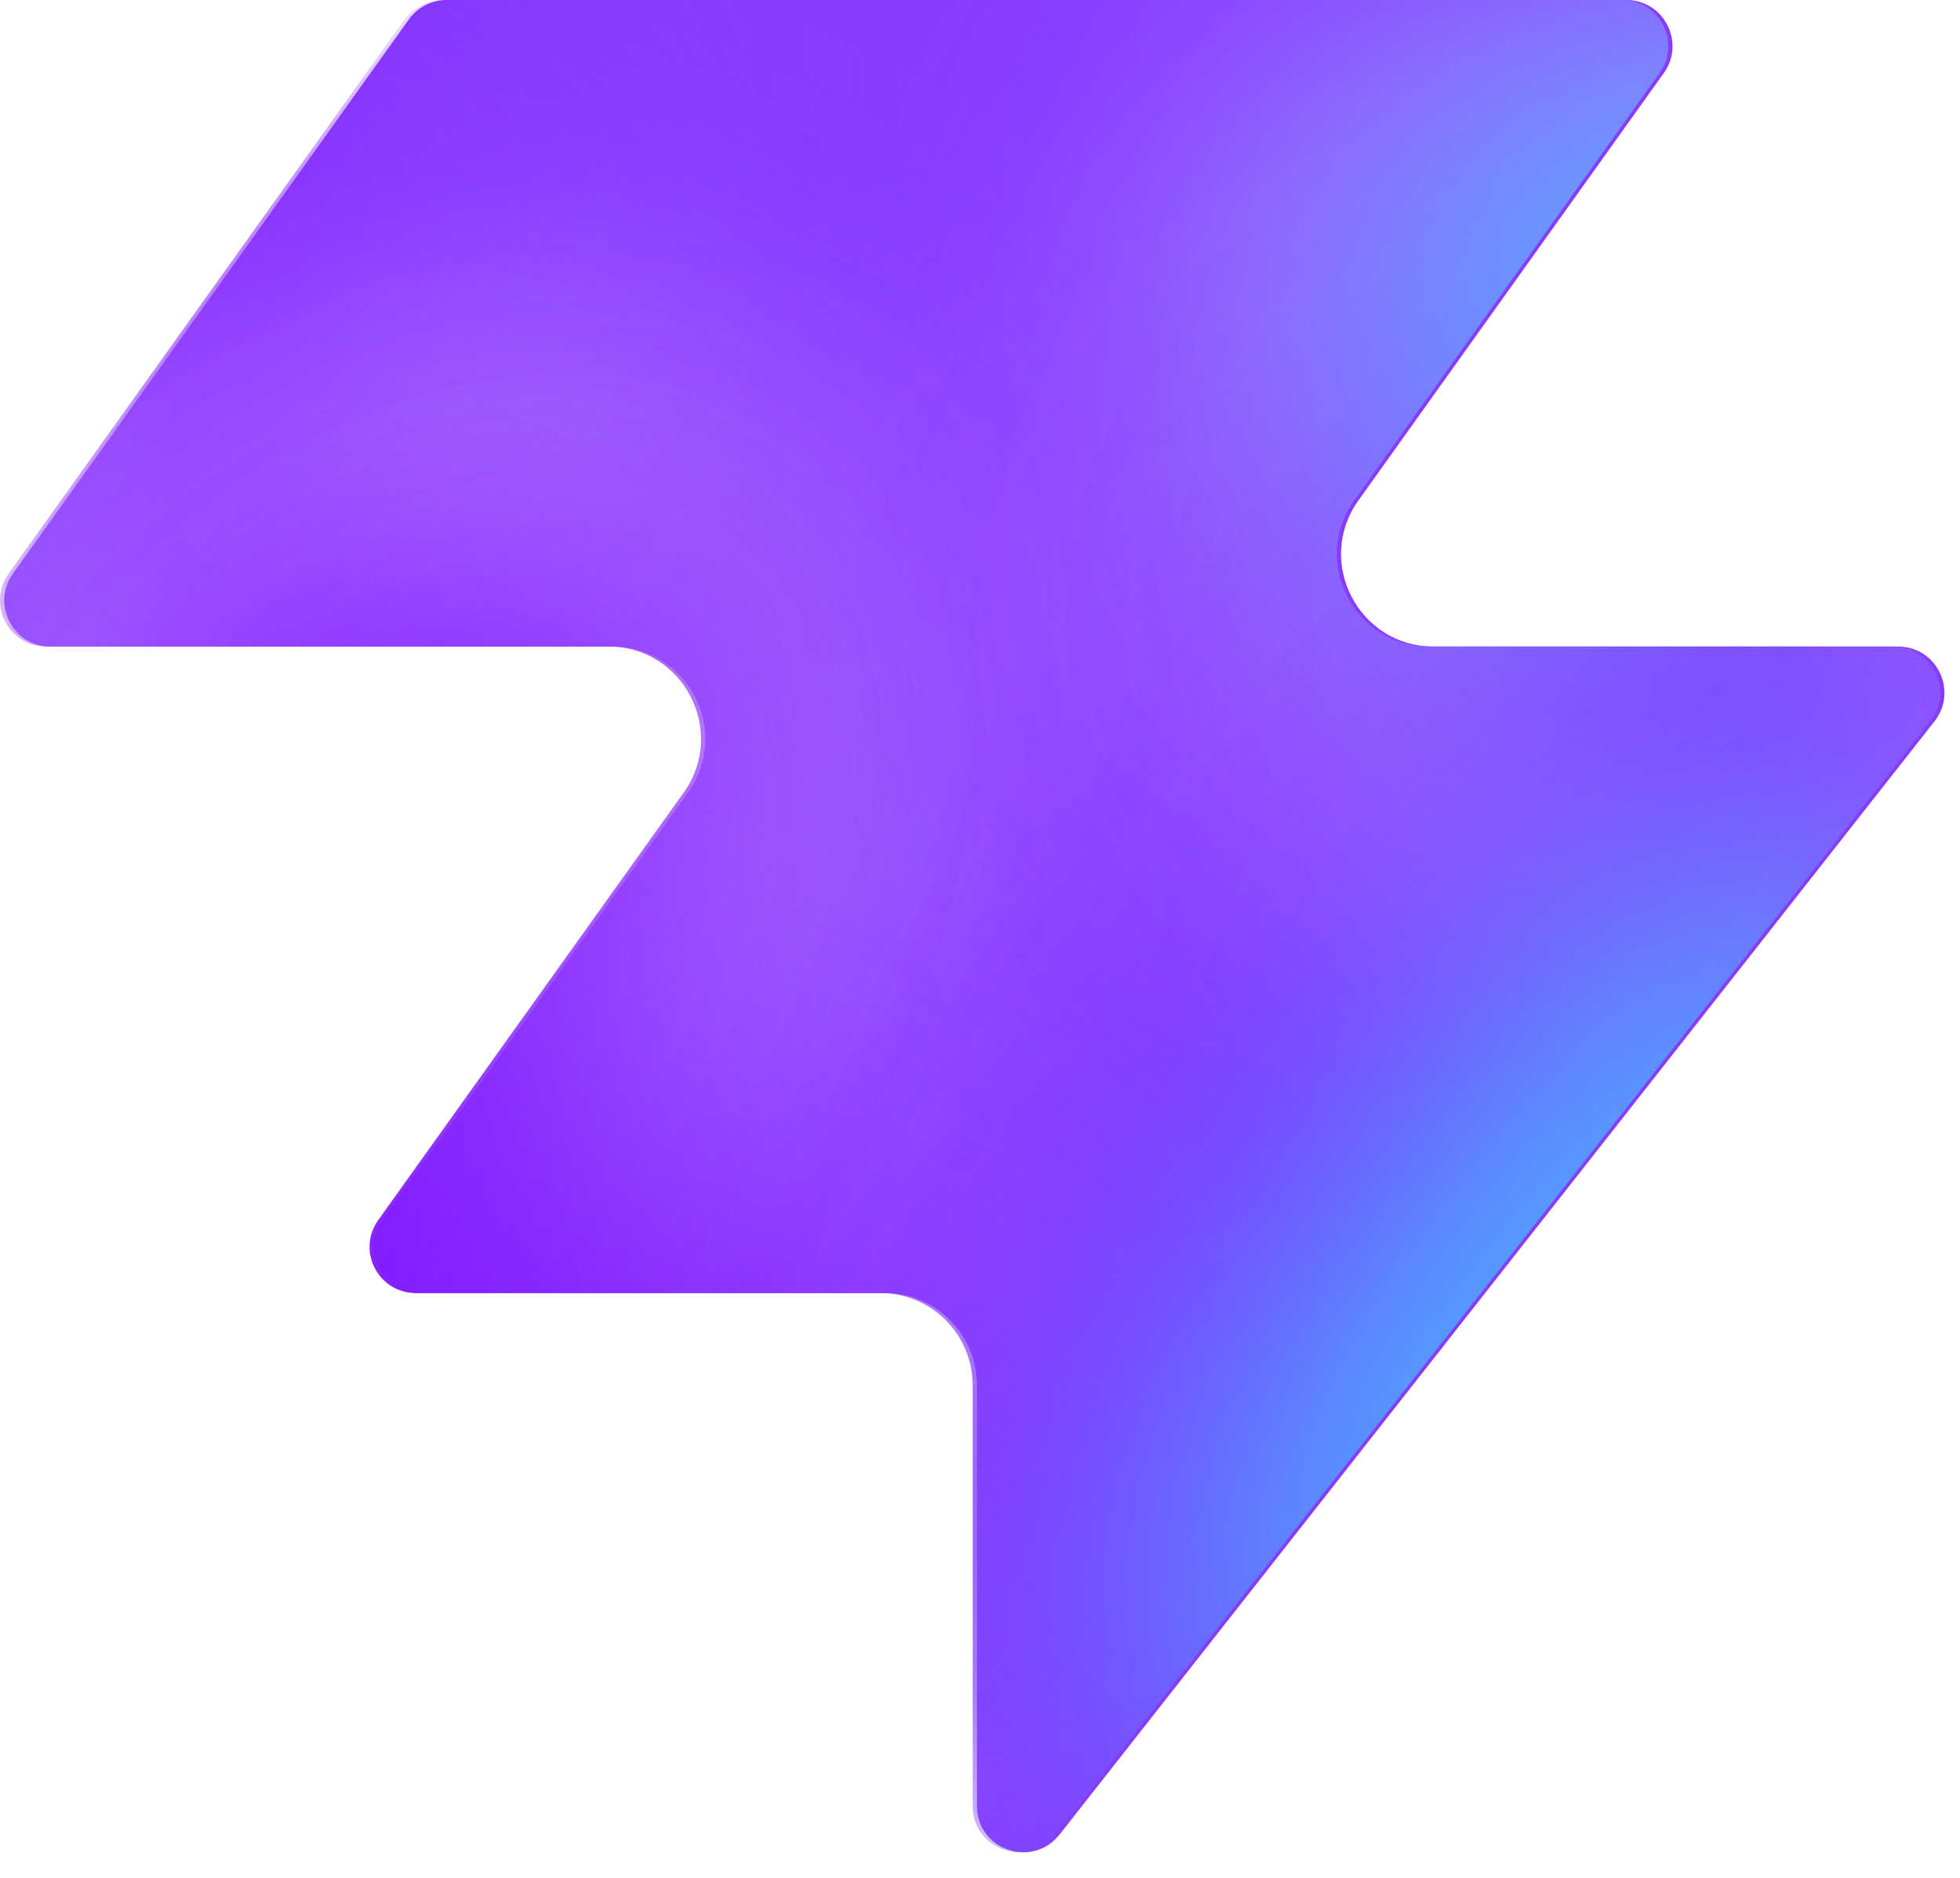
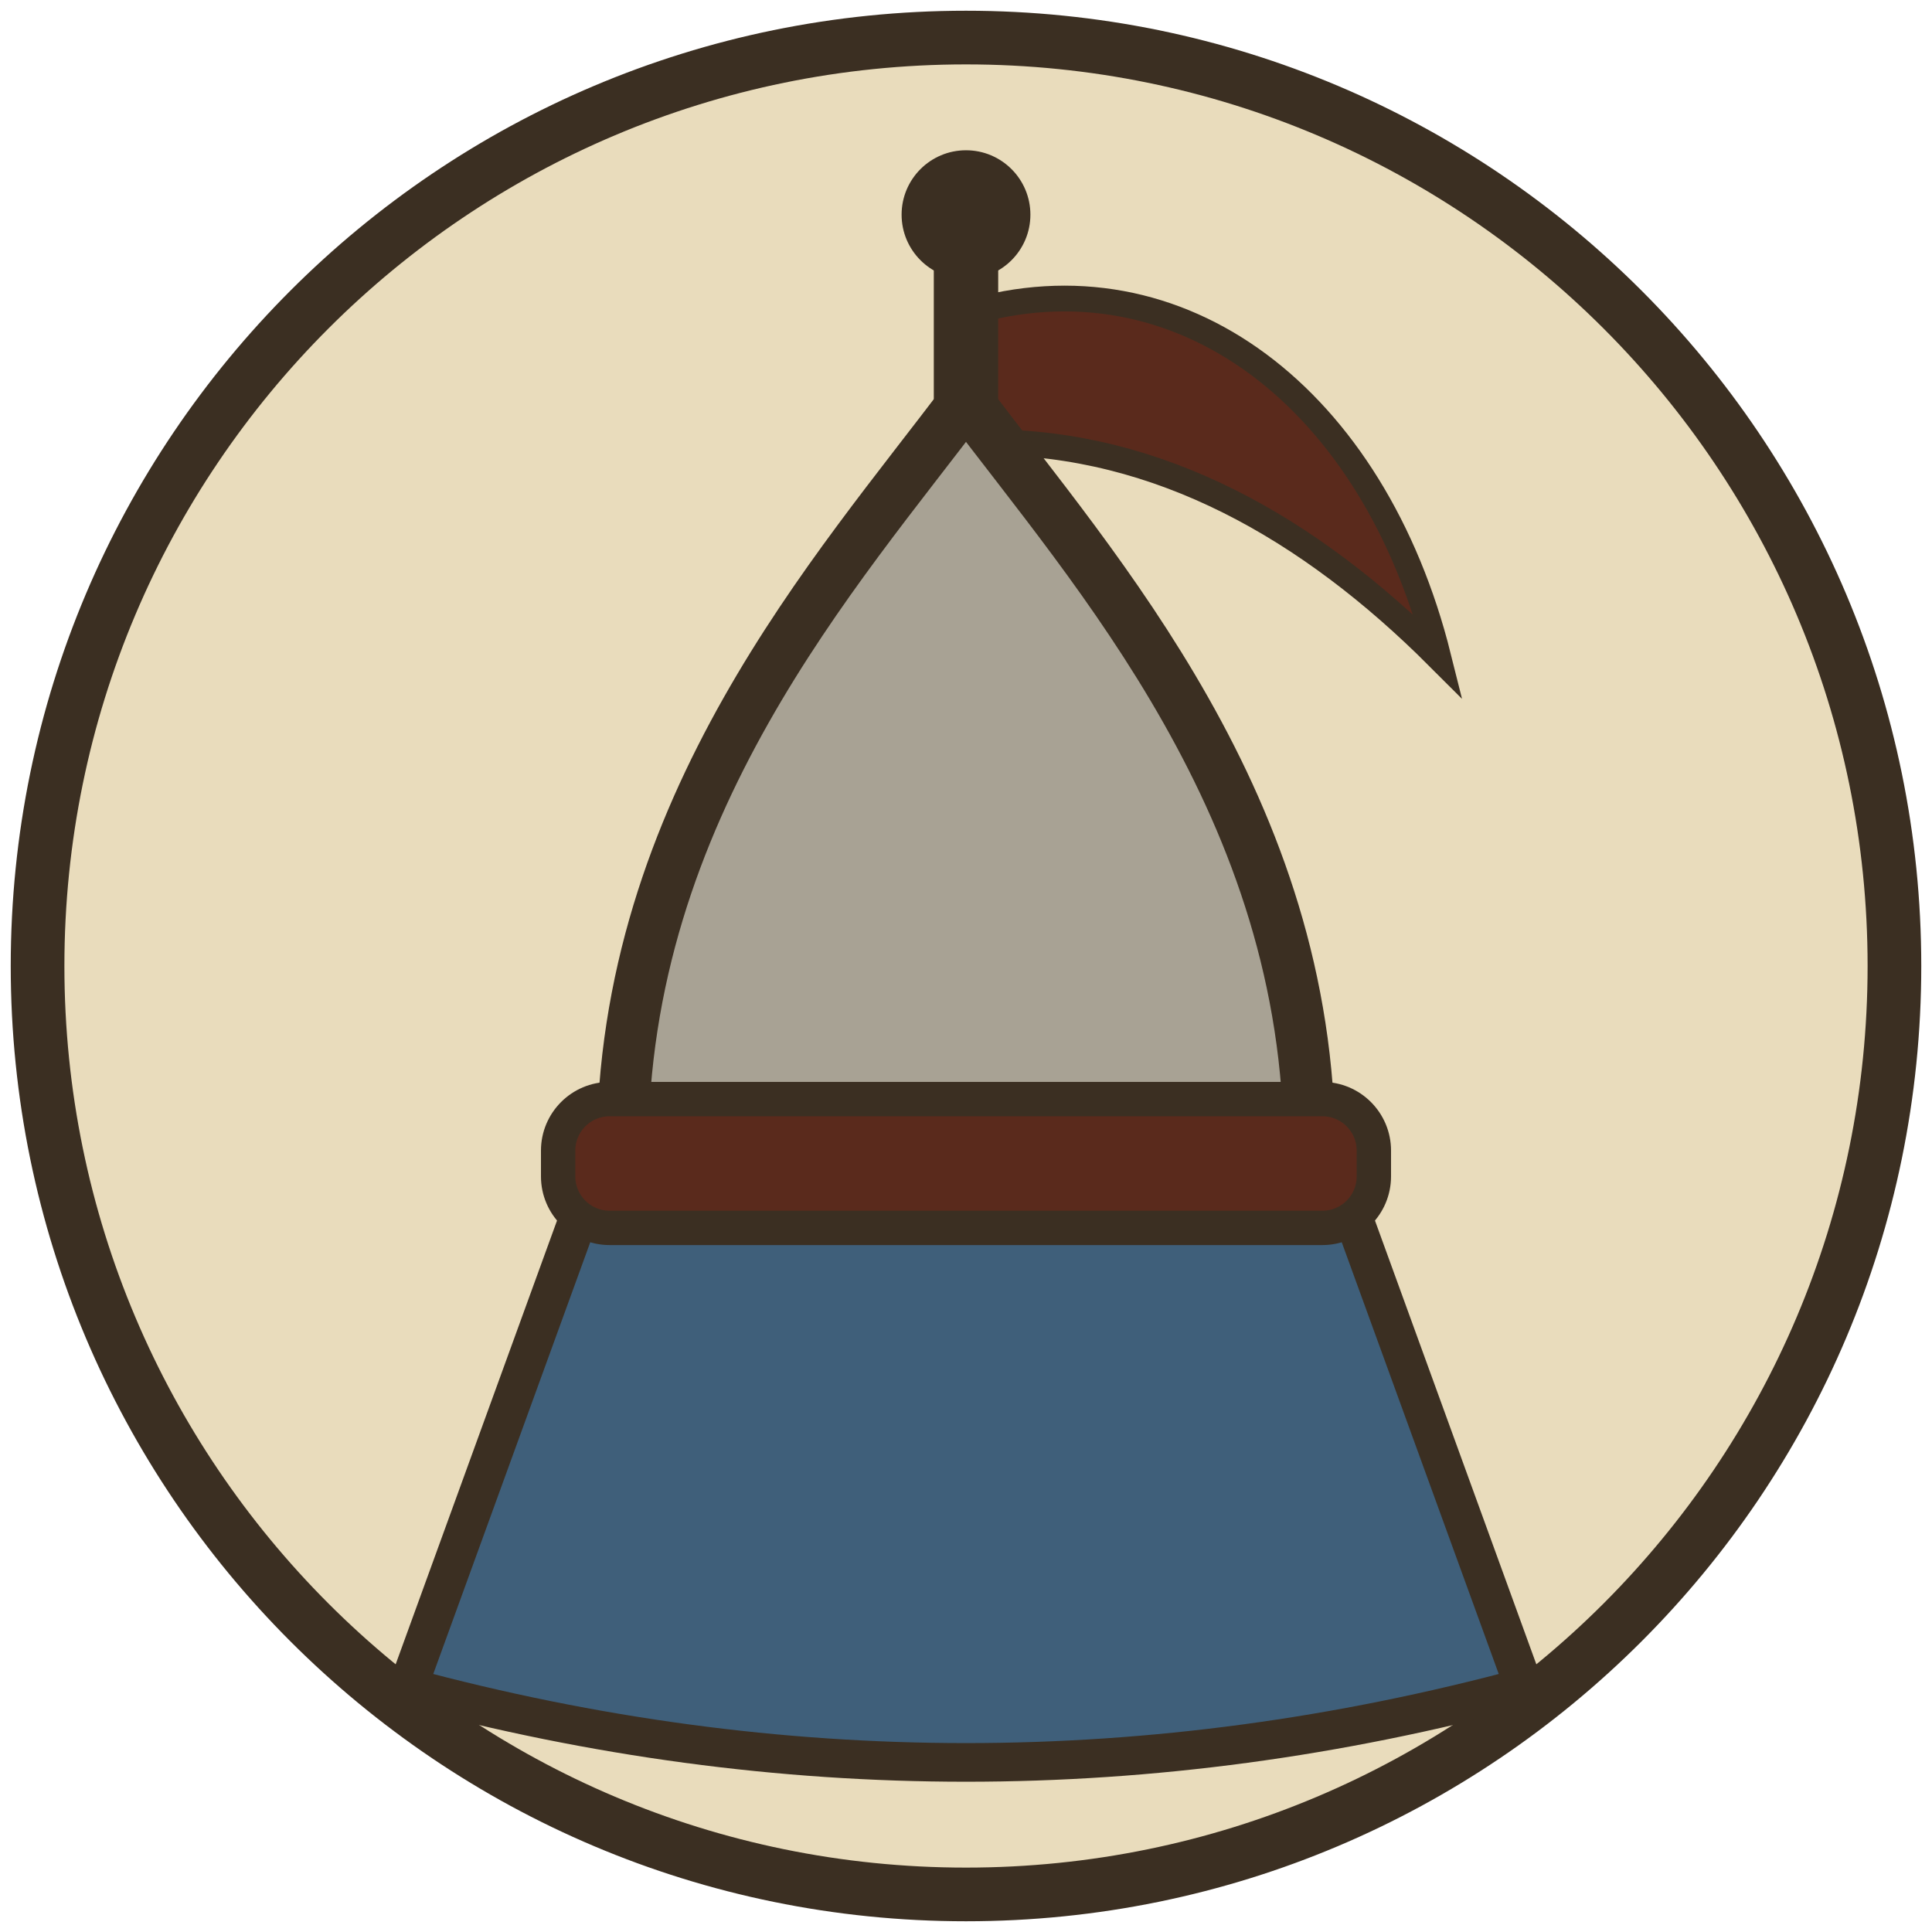
- <svg xmlns="http://www.w3.org/2000/svg" width="48" height="46" fill="none" viewBox="0 0 48 46">
-   <path fill="#863bff" d="M25.946 44.938c-.664.845-2.021.375-2.021-.698V33.937a2.26 2.26 0 0 0-2.262-2.262H10.287c-.92 0-1.456-1.04-.92-1.788l7.48-10.471c1.07-1.497 0-3.578-1.842-3.578H1.237c-.92 0-1.456-1.04-.92-1.788L10.013.474c.214-.297.556-.474.92-.474h28.894c.92 0 1.456 1.04.92 1.788l-7.48 10.471c-1.07 1.498 0 3.579 1.842 3.579h11.377c.943 0 1.473 1.088.89 1.83L25.947 44.94z" style="fill:#863bff;fill:color(display-p3 .525 .23 1);fill-opacity:1" />
-   <mask id="a" width="48" height="46" x="0" y="0" maskUnits="userSpaceOnUse" style="mask-type:alpha">
-     <path fill="#000" d="M25.842 44.938c-.664.844-2.021.375-2.021-.698V33.937a2.26 2.26 0 0 0-2.262-2.262H10.183c-.92 0-1.456-1.04-.92-1.788l7.48-10.471c1.07-1.498 0-3.579-1.842-3.579H1.133c-.92 0-1.456-1.04-.92-1.787L9.91.473c.214-.297.556-.474.92-.474h28.894c.92 0 1.456 1.04.92 1.788l-7.48 10.471c-1.07 1.498 0 3.578 1.842 3.578h11.377c.943 0 1.473 1.088.89 1.832L25.843 44.94z" style="fill:#000;fill-opacity:1" />
-   </mask>
-   <g mask="url(#a)">
-     <g filter="url(#b)">
-       <ellipse cx="5.508" cy="14.704" fill="#ede6ff" rx="5.508" ry="14.704" style="fill:#ede6ff;fill:color(display-p3 .927 .903 1);fill-opacity:1" transform="matrix(.00324 1 1 -.00324 -4.47 31.516)" />
-     </g>
-     <g filter="url(#c)">
-       <ellipse cx="10.399" cy="29.851" fill="#ede6ff" rx="10.399" ry="29.851" style="fill:#ede6ff;fill:color(display-p3 .927 .903 1);fill-opacity:1" transform="matrix(.00324 1 1 -.00324 -39.328 7.883)" />
-     </g>
-     <g filter="url(#d)">
-       <ellipse cx="5.508" cy="30.487" fill="#7e14ff" rx="5.508" ry="30.487" style="fill:#7e14ff;fill:color(display-p3 .492 .077 1);fill-opacity:1" transform="rotate(89.814 -25.913 -14.639)scale(1 -1)" />
-     </g>
-     <g filter="url(#e)">
-       <ellipse cx="5.508" cy="30.599" fill="#7e14ff" rx="5.508" ry="30.599" style="fill:#7e14ff;fill:color(display-p3 .492 .077 1);fill-opacity:1" transform="rotate(89.814 -32.644 -3.334)scale(1 -1)" />
-     </g>
-     <g filter="url(#f)">
-       <ellipse cx="5.508" cy="30.599" fill="#7e14ff" rx="5.508" ry="30.599" style="fill:#7e14ff;fill:color(display-p3 .492 .077 1);fill-opacity:1" transform="matrix(.00324 1 1 -.00324 -34.34 30.47)" />
-     </g>
-     <g filter="url(#g)">
-       <ellipse cx="14.072" cy="22.078" fill="#ede6ff" rx="14.072" ry="22.078" style="fill:#ede6ff;fill:color(display-p3 .927 .903 1);fill-opacity:1" transform="rotate(93.35 24.506 48.493)scale(-1 1)" />
-     </g>
-     <g filter="url(#h)">
-       <ellipse cx="3.47" cy="21.501" fill="#7e14ff" rx="3.47" ry="21.501" style="fill:#7e14ff;fill:color(display-p3 .492 .077 1);fill-opacity:1" transform="rotate(89.009 28.708 47.59)scale(-1 1)" />
-     </g>
-     <g filter="url(#i)">
-       <ellipse cx="3.47" cy="21.501" fill="#7e14ff" rx="3.47" ry="21.501" style="fill:#7e14ff;fill:color(display-p3 .492 .077 1);fill-opacity:1" transform="rotate(89.009 28.708 47.59)scale(-1 1)" />
-     </g>
-     <g filter="url(#j)">
-       <ellipse cx=".387" cy="8.972" fill="#7e14ff" rx="4.407" ry="29.108" style="fill:#7e14ff;fill:color(display-p3 .492 .077 1);fill-opacity:1" transform="rotate(39.51 .387 8.972)" />
-     </g>
-     <g filter="url(#k)">
-       <ellipse cx="47.523" cy="-6.092" fill="#7e14ff" rx="4.407" ry="29.108" style="fill:#7e14ff;fill:color(display-p3 .492 .077 1);fill-opacity:1" transform="rotate(37.892 47.523 -6.092)" />
-     </g>
-     <g filter="url(#l)">
-       <ellipse cx="41.412" cy="6.333" fill="#47bfff" rx="5.971" ry="9.665" style="fill:#47bfff;fill:color(display-p3 .28 .748 1);fill-opacity:1" transform="rotate(37.892 41.412 6.333)" />
-     </g>
-     <g filter="url(#m)">
-       <ellipse cx="-1.879" cy="38.332" fill="#7e14ff" rx="4.407" ry="29.108" style="fill:#7e14ff;fill:color(display-p3 .492 .077 1);fill-opacity:1" transform="rotate(37.892 -1.88 38.332)" />
-     </g>
-     <g filter="url(#n)">
-       <ellipse cx="-1.879" cy="38.332" fill="#7e14ff" rx="4.407" ry="29.108" style="fill:#7e14ff;fill:color(display-p3 .492 .077 1);fill-opacity:1" transform="rotate(37.892 -1.88 38.332)" />
-     </g>
-     <g filter="url(#o)">
-       <ellipse cx="35.651" cy="29.907" fill="#7e14ff" rx="4.407" ry="29.108" style="fill:#7e14ff;fill:color(display-p3 .492 .077 1);fill-opacity:1" transform="rotate(37.892 35.651 29.907)" />
-     </g>
-     <g filter="url(#p)">
-       <ellipse cx="38.418" cy="32.4" fill="#47bfff" rx="5.971" ry="15.297" style="fill:#47bfff;fill:color(display-p3 .28 .748 1);fill-opacity:1" transform="rotate(37.892 38.418 32.4)" />
-     </g>
+ <svg xmlns="http://www.w3.org/2000/svg" viewBox="-18 -28.3 36 36">
+   <circle cx="0" cy="-10.3" r="17.3" fill="#e9dcbc" stroke="#3b2f22" stroke-width="1" />
+   <g transform="translate(0,-10.3) scale(.8) translate(0,10.3)">
+     <path d="M0,-25.5C5,-27 9.5,-23.5 11,-17.5C8,-20.5 4.5,-22.5 0.5,-22.5Z" fill="#5a2a1c" stroke="#3b2f22" stroke-width=".6" />
+     <path d="M-9,-4.5L-13,6.5Q0,10 13,6.5L9,-4.5Z" fill="#3f5f7a" stroke="#3b2f22" stroke-width=".9" />
+     <path d="M-8,-6C-8,-14 -3,-19.5 0,-23.5C3,-19.5 8,-14 8,-6Z" fill="#a8a294" stroke="#3b2f22" stroke-width="1.2" />
+     <path d="M0,-23.5V-27.5" stroke="#3b2f22" stroke-width="1.5" />
+     <circle cx="0" cy="-27.8" r="1.5" fill="#3b2f22" />
+     <rect x="-9.5" y="-7.2" width="19" height="3" rx="1.2" fill="#5a2a1c" stroke="#3b2f22" stroke-width=".8" />
  </g>
-   <defs>
-     <filter id="b" width="60.045" height="41.654" x="-19.77" y="16.149" color-interpolation-filters="sRGB" filterUnits="userSpaceOnUse">
-       <feFlood flood-opacity="0" result="BackgroundImageFix" />
-       <feBlend in="SourceGraphic" in2="BackgroundImageFix" result="shape" />
-       <feGaussianBlur result="effect1_foregroundBlur_2002_17158" stdDeviation="7.659" />
-     </filter>
-     <filter id="c" width="90.34" height="51.437" x="-54.613" y="-7.533" color-interpolation-filters="sRGB" filterUnits="userSpaceOnUse">
-       <feFlood flood-opacity="0" result="BackgroundImageFix" />
-       <feBlend in="SourceGraphic" in2="BackgroundImageFix" result="shape" />
-       <feGaussianBlur result="effect1_foregroundBlur_2002_17158" stdDeviation="7.659" />
-     </filter>
-     <filter id="d" width="79.355" height="29.4" x="-49.64" y="2.03" color-interpolation-filters="sRGB" filterUnits="userSpaceOnUse">
-       <feFlood flood-opacity="0" result="BackgroundImageFix" />
-       <feBlend in="SourceGraphic" in2="BackgroundImageFix" result="shape" />
-       <feGaussianBlur result="effect1_foregroundBlur_2002_17158" stdDeviation="4.596" />
-     </filter>
-     <filter id="e" width="79.579" height="29.4" x="-45.045" y="20.029" color-interpolation-filters="sRGB" filterUnits="userSpaceOnUse">
-       <feFlood flood-opacity="0" result="BackgroundImageFix" />
-       <feBlend in="SourceGraphic" in2="BackgroundImageFix" result="shape" />
-       <feGaussianBlur result="effect1_foregroundBlur_2002_17158" stdDeviation="4.596" />
-     </filter>
-     <filter id="f" width="79.579" height="29.4" x="-43.513" y="21.178" color-interpolation-filters="sRGB" filterUnits="userSpaceOnUse">
-       <feFlood flood-opacity="0" result="BackgroundImageFix" />
-       <feBlend in="SourceGraphic" in2="BackgroundImageFix" result="shape" />
-       <feGaussianBlur result="effect1_foregroundBlur_2002_17158" stdDeviation="4.596" />
-     </filter>
-     <filter id="g" width="74.749" height="58.852" x="15.756" y="-17.901" color-interpolation-filters="sRGB" filterUnits="userSpaceOnUse">
-       <feFlood flood-opacity="0" result="BackgroundImageFix" />
-       <feBlend in="SourceGraphic" in2="BackgroundImageFix" result="shape" />
-       <feGaussianBlur result="effect1_foregroundBlur_2002_17158" stdDeviation="7.659" />
-     </filter>
-     <filter id="h" width="61.377" height="25.362" x="23.548" y="2.284" color-interpolation-filters="sRGB" filterUnits="userSpaceOnUse">
-       <feFlood flood-opacity="0" result="BackgroundImageFix" />
-       <feBlend in="SourceGraphic" in2="BackgroundImageFix" result="shape" />
-       <feGaussianBlur result="effect1_foregroundBlur_2002_17158" stdDeviation="4.596" />
-     </filter>
-     <filter id="i" width="61.377" height="25.362" x="23.548" y="2.284" color-interpolation-filters="sRGB" filterUnits="userSpaceOnUse">
-       <feFlood flood-opacity="0" result="BackgroundImageFix" />
-       <feBlend in="SourceGraphic" in2="BackgroundImageFix" result="shape" />
-       <feGaussianBlur result="effect1_foregroundBlur_2002_17158" stdDeviation="4.596" />
-     </filter>
-     <filter id="j" width="56.045" height="63.649" x="-27.636" y="-22.853" color-interpolation-filters="sRGB" filterUnits="userSpaceOnUse">
-       <feFlood flood-opacity="0" result="BackgroundImageFix" />
-       <feBlend in="SourceGraphic" in2="BackgroundImageFix" result="shape" />
-       <feGaussianBlur result="effect1_foregroundBlur_2002_17158" stdDeviation="4.596" />
-     </filter>
-     <filter id="k" width="54.814" height="64.646" x="20.116" y="-38.415" color-interpolation-filters="sRGB" filterUnits="userSpaceOnUse">
-       <feFlood flood-opacity="0" result="BackgroundImageFix" />
-       <feBlend in="SourceGraphic" in2="BackgroundImageFix" result="shape" />
-       <feGaussianBlur result="effect1_foregroundBlur_2002_17158" stdDeviation="4.596" />
-     </filter>
-     <filter id="l" width="33.541" height="35.313" x="24.641" y="-11.323" color-interpolation-filters="sRGB" filterUnits="userSpaceOnUse">
-       <feFlood flood-opacity="0" result="BackgroundImageFix" />
-       <feBlend in="SourceGraphic" in2="BackgroundImageFix" result="shape" />
-       <feGaussianBlur result="effect1_foregroundBlur_2002_17158" stdDeviation="4.596" />
-     </filter>
-     <filter id="m" width="54.814" height="64.646" x="-29.286" y="6.009" color-interpolation-filters="sRGB" filterUnits="userSpaceOnUse">
-       <feFlood flood-opacity="0" result="BackgroundImageFix" />
-       <feBlend in="SourceGraphic" in2="BackgroundImageFix" result="shape" />
-       <feGaussianBlur result="effect1_foregroundBlur_2002_17158" stdDeviation="4.596" />
-     </filter>
-     <filter id="n" width="54.814" height="64.646" x="-29.286" y="6.009" color-interpolation-filters="sRGB" filterUnits="userSpaceOnUse">
-       <feFlood flood-opacity="0" result="BackgroundImageFix" />
-       <feBlend in="SourceGraphic" in2="BackgroundImageFix" result="shape" />
-       <feGaussianBlur result="effect1_foregroundBlur_2002_17158" stdDeviation="4.596" />
-     </filter>
-     <filter id="o" width="54.814" height="64.646" x="8.244" y="-2.416" color-interpolation-filters="sRGB" filterUnits="userSpaceOnUse">
-       <feFlood flood-opacity="0" result="BackgroundImageFix" />
-       <feBlend in="SourceGraphic" in2="BackgroundImageFix" result="shape" />
-       <feGaussianBlur result="effect1_foregroundBlur_2002_17158" stdDeviation="4.596" />
-     </filter>
-     <filter id="p" width="39.409" height="43.623" x="18.713" y="10.588" color-interpolation-filters="sRGB" filterUnits="userSpaceOnUse">
-       <feFlood flood-opacity="0" result="BackgroundImageFix" />
-       <feBlend in="SourceGraphic" in2="BackgroundImageFix" result="shape" />
-       <feGaussianBlur result="effect1_foregroundBlur_2002_17158" stdDeviation="4.596" />
-     </filter>
-   </defs>
</svg>
